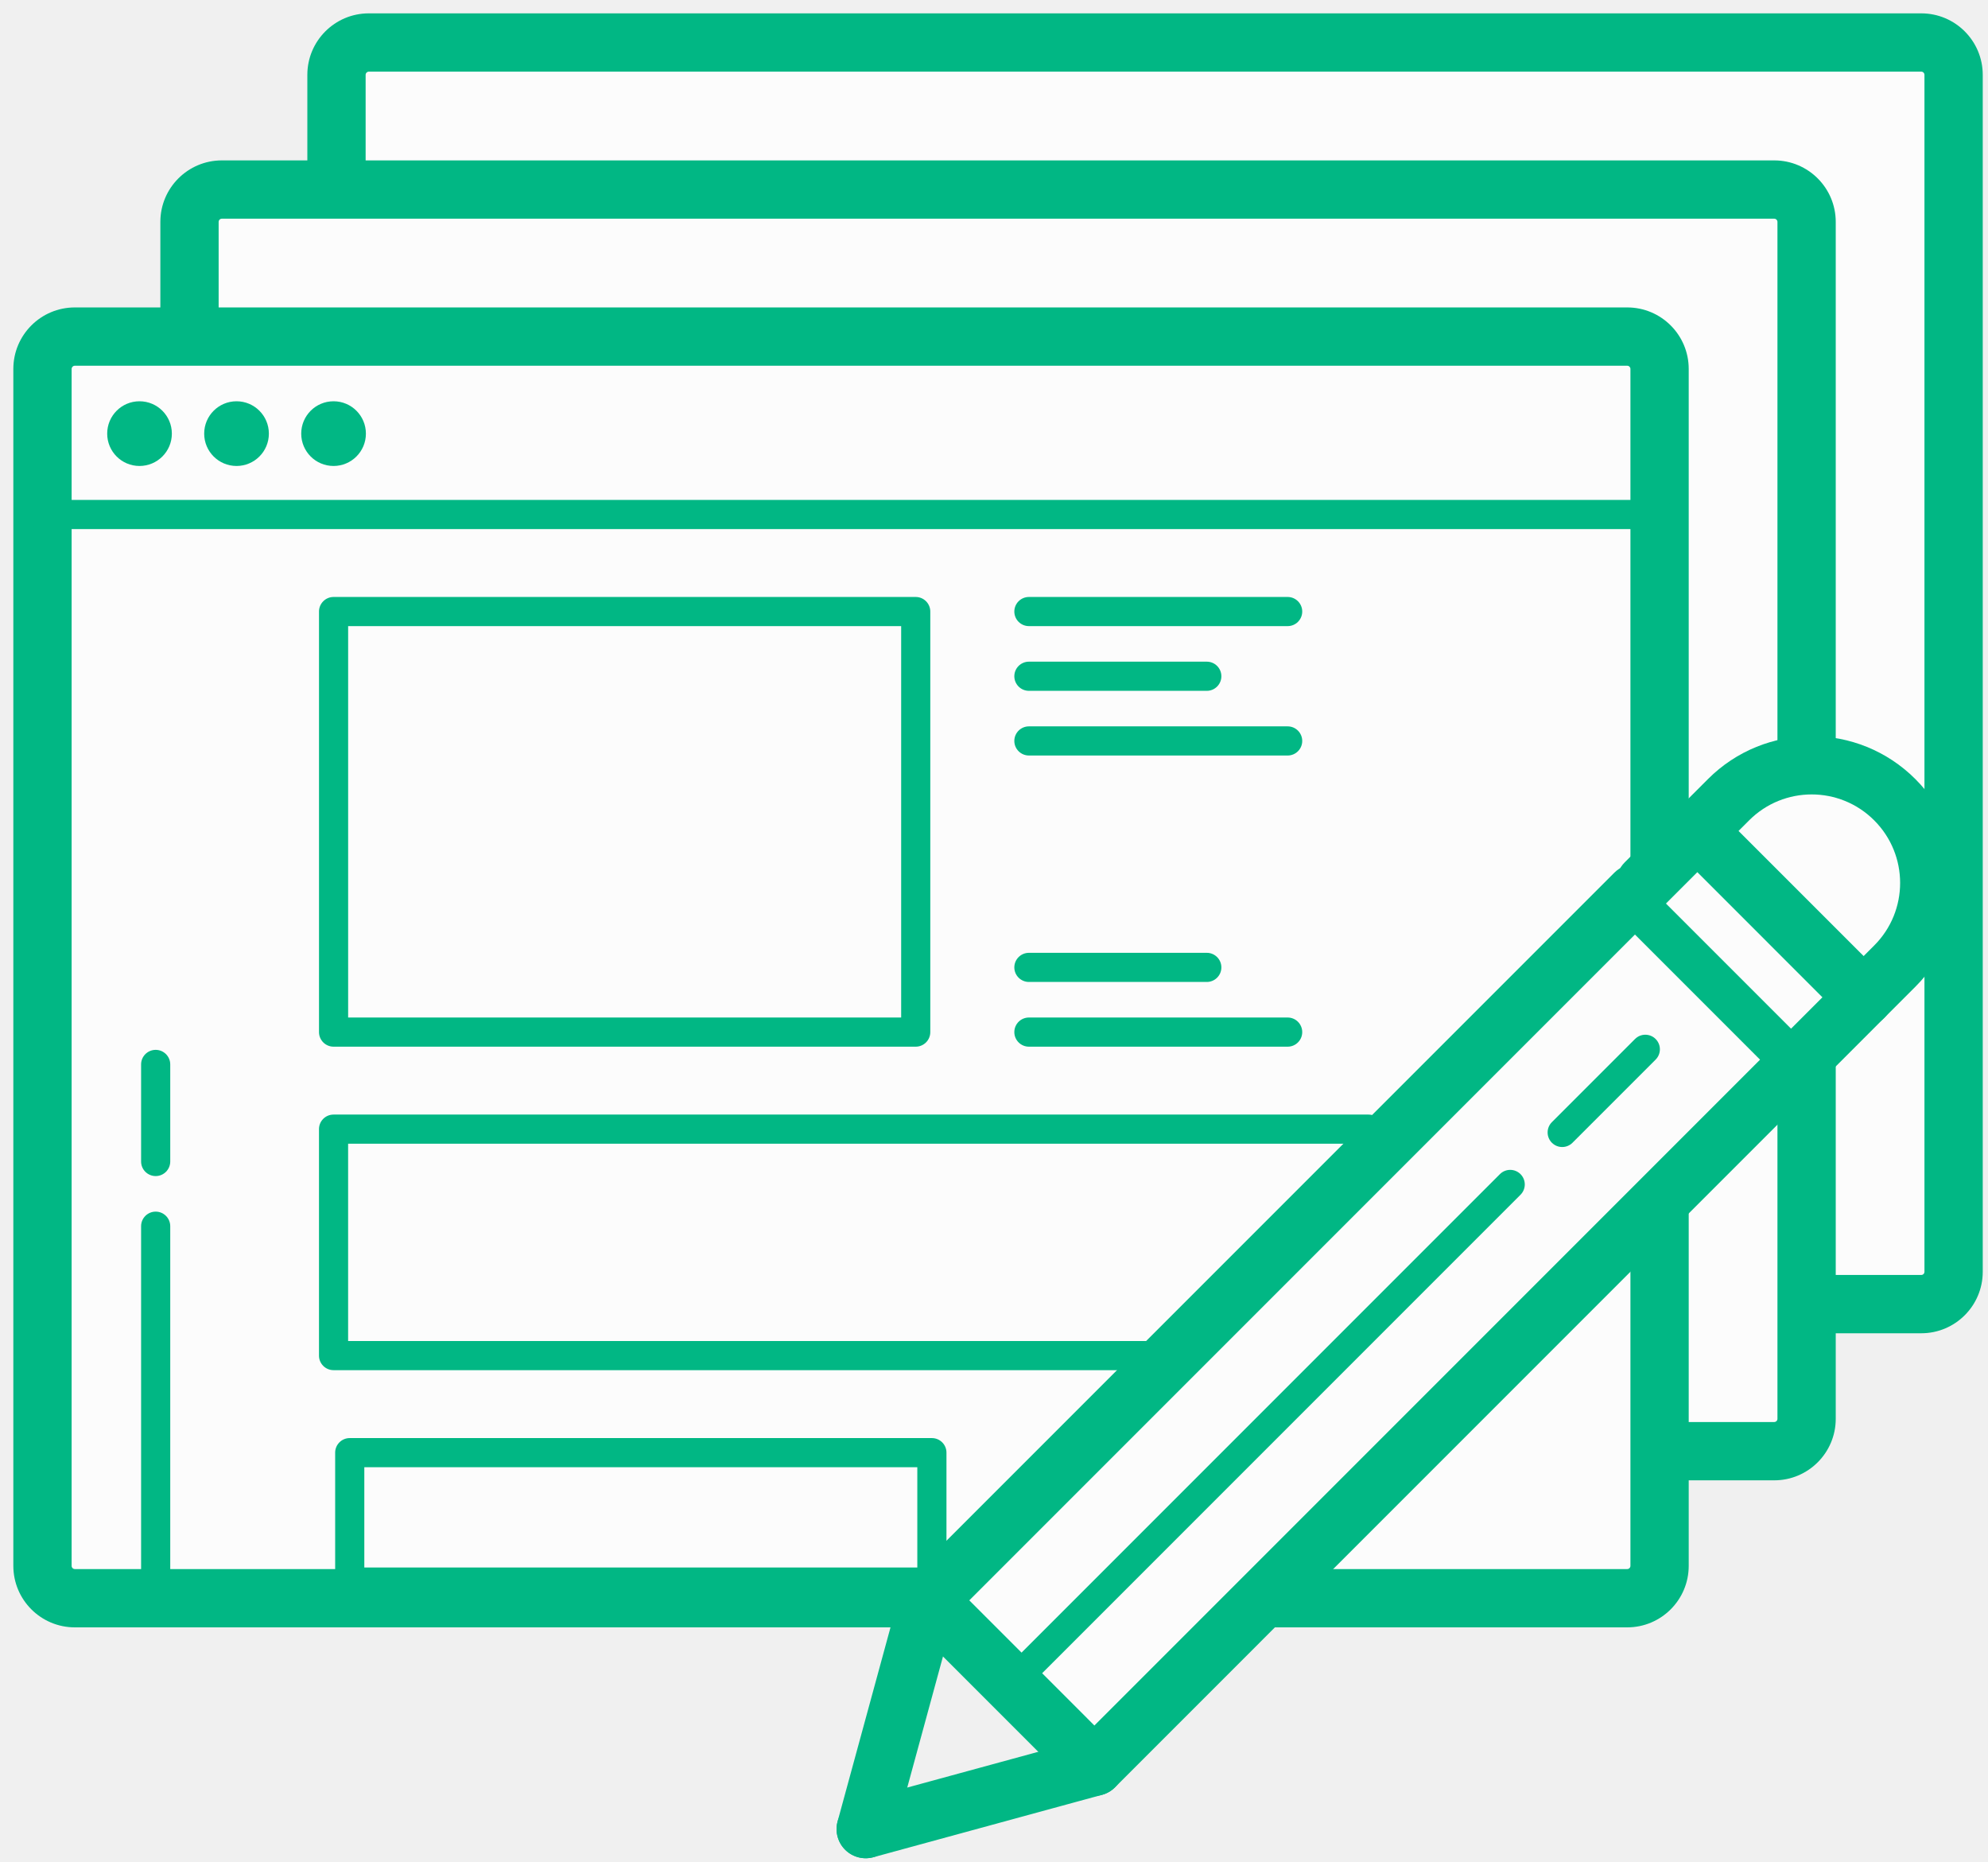
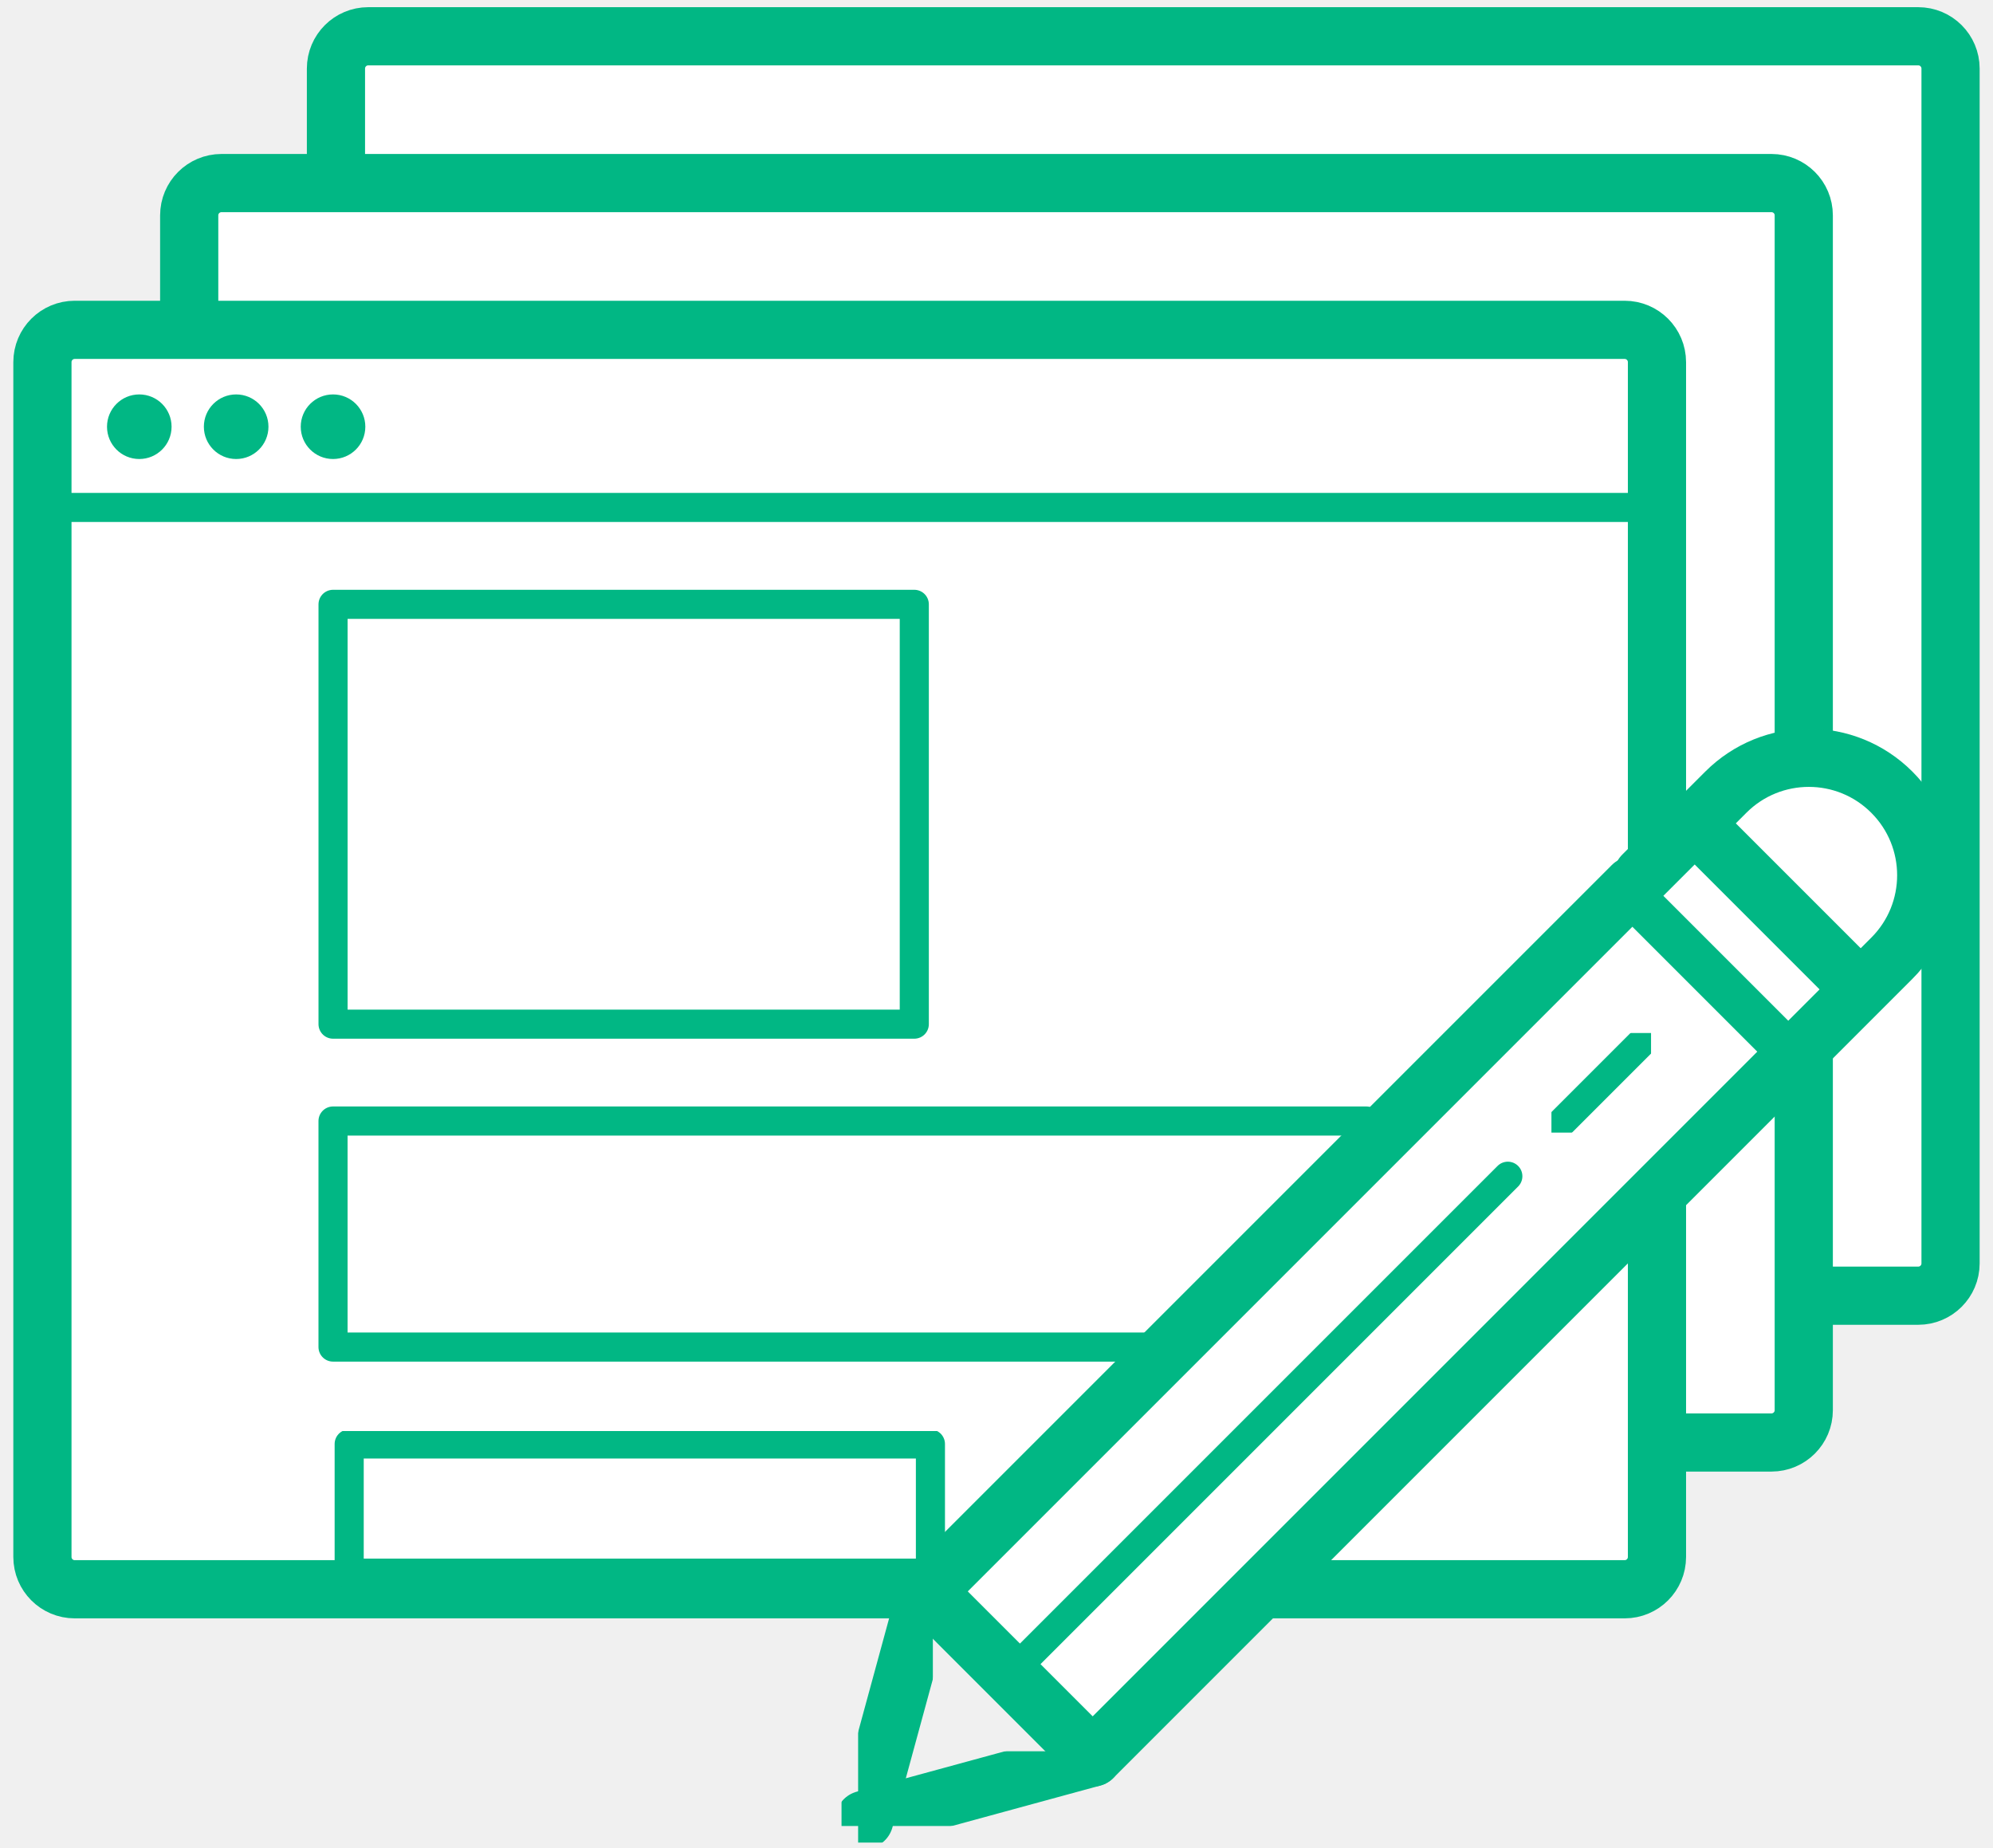
- <svg xmlns="http://www.w3.org/2000/svg" width="110px" height="103px" viewBox="0 0 110 103" version="1.1">
-   <defs />
-   <g id="Page-1" stroke="none" stroke-width="1" fill="none" fill-rule="evenodd">
-     <g id="Home-1" transform="translate(-166, -1388)">
-       <g id="Group-4" transform="translate(128, 883)">
-         <g id="icn-prototype" transform="translate(38, 505)">
-           <path d="M106.307,72.143 L20.408,72.143 C19.42,72.143 18.618,71.341 18.618,70.353 L18.618,13.535 L18.618,4.141 C18.618,3.152 19.42,2.351 20.408,2.351 L106.307,2.351 C107.295,2.351 108.097,3.152 108.097,4.141 L108.097,70.353 C108.097,71.341 107.295,72.143 106.307,72.143 Z" id="Fill" fill="#FCFCFC" />
-           <path d="M106.307,70.53 C106.405,70.53 106.484,70.451 106.484,70.353 L106.484,4.141 C106.484,4.043 106.405,3.963 106.307,3.963 L20.408,3.963 C20.31,3.963 20.231,4.043 20.231,4.141 L20.231,70.353 C20.231,70.451 20.31,70.53 20.408,70.53 L106.307,70.53 Z M106.307,73.755 L20.408,73.755 C18.529,73.755 17.006,72.232 17.006,70.353 L17.006,4.141 C17.006,2.262 18.529,0.739 20.408,0.739 L106.307,0.739 C108.186,0.739 109.709,2.262 109.709,4.141 L109.709,70.353 C109.709,72.232 108.186,73.755 106.307,73.755 Z" id="Stroke" fill="#01B784" fill-rule="nonzero" />
-           <path d="M98.172,80.277 L12.275,80.277 C11.287,80.277 10.485,79.476 10.485,78.488 L10.485,21.669 L10.485,12.275 C10.485,11.287 11.287,10.486 12.275,10.486 L98.172,10.486 C99.161,10.486 99.962,11.287 99.962,12.275 L99.962,78.488 C99.962,79.476 99.161,80.277 98.172,80.277" id="Fill" fill="#FCFCFC" />
-           <path d="M98.172,78.665 C98.27,78.665 98.35,78.585 98.35,78.488 L98.35,12.275 C98.35,12.178 98.27,12.098 98.172,12.098 L12.275,12.098 C12.177,12.098 12.098,12.178 12.098,12.275 L12.098,78.488 C12.098,78.585 12.177,78.665 12.275,78.665 L98.172,78.665 Z M98.172,81.89 L12.275,81.89 C10.396,81.89 8.873,80.366 8.873,78.488 L8.873,12.275 C8.873,10.397 10.396,8.873 12.275,8.873 L98.172,8.873 C100.051,8.873 101.575,10.397 101.575,12.275 L101.575,78.488 C101.575,80.366 100.051,81.89 98.172,81.89 Z" id="Stroke" fill="#01B784" fill-rule="nonzero" />
-           <path d="M90.038,88.411 L4.141,88.411 C3.152,88.411 2.351,87.61 2.351,86.621 L2.351,29.803 L2.351,20.409 C2.351,19.421 3.152,18.619 4.141,18.619 L90.038,18.619 C91.026,18.619 91.828,19.421 91.828,20.409 L91.828,86.621 C91.828,87.61 91.026,88.411 90.038,88.411" id="Fill" fill="#FCFCFC" />
-           <path d="M90.038,86.799 C90.136,86.799 90.215,86.719 90.215,86.621 L90.215,20.409 C90.215,20.311 90.136,20.232 90.038,20.232 L4.141,20.232 C4.043,20.232 3.963,20.311 3.963,20.409 L3.963,86.621 C3.963,86.719 4.043,86.799 4.141,86.799 L90.038,86.799 Z M90.038,90.024 L4.141,90.024 C2.262,90.024 0.738,88.5 0.738,86.621 L0.738,20.409 C0.738,18.53 2.262,17.007 4.141,17.007 L90.038,17.007 C91.917,17.007 93.44,18.53 93.44,20.409 L93.44,86.621 C93.44,88.5 91.917,90.024 90.038,90.024 Z" id="Stroke" fill="#01B784" fill-rule="nonzero" />
-           <path d="M2.35,29.268 L91.827,29.268 C92.272,29.268 92.633,28.907 92.633,28.461 C92.633,28.016 92.272,27.655 91.827,27.655 L2.35,27.655 C1.905,27.655 1.544,28.016 1.544,28.461 C1.544,28.907 1.905,29.268 2.35,29.268 Z" id="Stroke" fill="#01B784" fill-rule="nonzero" />
-           <path d="M9.509,23.988 C9.509,24.976 8.707,25.777 7.719,25.777 C6.73,25.777 5.931,24.976 5.931,23.988 C5.931,22.999 6.73,22.198 7.719,22.198 C8.707,22.198 9.509,22.999 9.509,23.988" id="Fill" fill="#01B784" />
-           <path d="M11.298,23.988 C11.298,22.999 12.099,22.198 13.088,22.198 C14.076,22.198 14.877,22.999 14.877,23.988 C14.877,24.976 14.076,25.777 13.088,25.777 C12.099,25.777 11.298,24.976 11.298,23.988" id="Fill" fill="#01B784" />
-           <path d="M16.667,23.988 C16.667,22.999 17.468,22.198 18.456,22.198 C19.445,22.198 20.246,22.999 20.246,23.988 C20.246,24.976 19.445,25.777 18.456,25.777 C17.468,25.777 16.667,24.976 16.667,23.988" id="Fill" fill="#01B784" />
-           <path d="M18.457,57.901 C18.012,57.901 17.651,57.54 17.651,57.095 L17.651,33.83 C17.651,33.385 18.012,33.024 18.457,33.024 L50.669,33.024 C51.114,33.024 51.475,33.385 51.475,33.83 L51.475,57.095 C51.475,57.54 51.114,57.901 50.669,57.901 L18.457,57.901 Z M49.863,56.289 L49.863,34.637 L19.263,34.637 L19.263,56.289 L49.863,56.289 Z" id="Stroke" fill="#01B784" fill-rule="nonzero" />
-           <path d="M19.351,88.323 C18.906,88.323 18.545,87.962 18.545,87.517 L18.545,80.359 C18.545,79.914 18.906,79.553 19.351,79.553 L51.563,79.553 C52.009,79.553 52.37,79.914 52.37,80.359 L52.37,87.517 C52.37,87.962 52.009,88.323 51.563,88.323 L19.351,88.323 Z M50.757,86.711 L50.757,81.166 L20.158,81.166 L20.158,86.711 L50.757,86.711 Z" id="Stroke" fill="#01B784" fill-rule="nonzero" />
-           <path d="M56.932,34.636 L71.249,34.636 C71.694,34.636 72.055,34.275 72.055,33.83 C72.055,33.385 71.694,33.024 71.249,33.024 L56.932,33.024 C56.486,33.024 56.125,33.385 56.125,33.83 C56.125,34.275 56.486,34.636 56.932,34.636 Z" id="Stroke" fill="#01B784" fill-rule="nonzero" />
-           <path d="M56.932,38.216 L66.775,38.216 C67.22,38.216 67.581,37.855 67.581,37.409 C67.581,36.964 67.22,36.603 66.775,36.603 L56.932,36.603 C56.486,36.603 56.125,36.964 56.125,37.409 C56.125,37.855 56.486,38.216 56.932,38.216 Z" id="Stroke" fill="#01B784" fill-rule="nonzero" />
-           <path d="M56.932,41.794 L71.249,41.794 C71.694,41.794 72.055,41.433 72.055,40.988 C72.055,40.543 71.694,40.182 71.249,40.182 L56.932,40.182 C56.486,40.182 56.125,40.543 56.125,40.988 C56.125,41.433 56.486,41.794 56.932,41.794 Z" id="Stroke" fill="#01B784" fill-rule="nonzero" />
-           <path d="M56.932,84.744 L66.775,84.744 C67.22,84.744 67.581,84.383 67.581,83.938 C67.581,83.492 67.22,83.131 66.775,83.131 L56.932,83.131 C56.486,83.131 56.125,83.492 56.125,83.938 C56.125,84.383 56.486,84.744 56.932,84.744 Z" id="Stroke" fill="#01B784" fill-rule="nonzero" />
-           <path d="M56.932,54.321 L66.775,54.321 C67.22,54.321 67.581,53.96 67.581,53.515 C67.581,53.07 67.22,52.709 66.775,52.709 L56.932,52.709 C56.486,52.709 56.125,53.07 56.125,53.515 C56.125,53.96 56.486,54.321 56.932,54.321 Z" id="Stroke" fill="#01B784" fill-rule="nonzero" />
-           <path d="M56.932,57.901 L71.249,57.901 C71.694,57.901 72.055,57.54 72.055,57.095 C72.055,56.649 71.694,56.288 71.249,56.288 L56.932,56.288 C56.486,56.288 56.125,56.649 56.125,57.095 C56.125,57.54 56.486,57.901 56.932,57.901 Z" id="Stroke" fill="#01B784" fill-rule="nonzero" />
-           <path d="M18.456,75.796 C18.01,75.796 17.65,75.435 17.65,74.99 L17.65,62.463 C17.65,62.018 18.01,61.657 18.456,61.657 L75.722,61.657 C76.167,61.657 76.528,62.018 76.528,62.463 L76.528,74.99 C76.528,75.435 76.167,75.796 75.722,75.796 L18.456,75.796 Z M74.916,74.184 L74.916,63.269 L19.262,63.269 L19.262,74.184 L74.916,74.184 Z" id="Stroke" fill="#01B784" fill-rule="nonzero" />
-           <path d="M7.807,71.411 L7.807,87.517 L9.42,87.517 L9.42,67.833 C9.42,67.387 9.059,67.026 8.614,67.026 C8.168,67.026 7.807,67.387 7.807,67.833 L7.807,87.517 C7.807,88.592 9.42,88.592 9.42,87.517 L9.42,71.411 C9.42,70.965 9.059,70.604 8.614,70.604 C8.168,70.604 7.807,70.965 7.807,71.411 Z" id="Stroke" fill="#01B784" fill-rule="nonzero" />
-           <path d="M9.42,64.253 L9.42,58.883 C9.42,58.438 9.059,58.077 8.614,58.077 C8.168,58.077 7.807,58.438 7.807,58.883 L7.807,64.253 C7.807,64.698 8.168,65.059 8.614,65.059 C9.059,65.059 9.42,64.698 9.42,64.253 Z" id="Stroke" fill="#01B784" fill-rule="nonzero" />
-           <polygon id="Fill" fill="#FCFCFC" points="90.465 49.418 99.667 58.62 60.555 97.733 51.353 88.529" />
-           <path d="M53.633,88.53 L60.555,95.453 L97.387,58.62 L90.465,51.698 L53.633,88.53 Z M91.605,48.277 L100.807,57.48 C101.437,58.109 101.437,59.13 100.807,59.76 L61.695,98.873 C61.066,99.503 60.045,99.503 59.415,98.873 L50.213,89.669 C49.583,89.04 49.583,88.019 50.213,87.389 L89.324,48.277 C89.954,47.648 90.975,47.648 91.605,48.277 Z" id="Stroke" fill="#01B784" fill-rule="nonzero" />
-           <g id="Group" transform="translate(55.59384, 64.12141)">
-             <path d="M27.969,1.401 L0.935,28.435" id="Fill" fill="#FFFFFF" />
-             <path d="M27.399,0.831 L0.365,27.865 C0.05,28.18 0.05,28.69 0.365,29.005 C0.68,29.32 1.19,29.32 1.505,29.005 L28.539,1.971 C28.854,1.656 28.854,1.146 28.539,0.831 C28.224,0.516 27.714,0.516 27.399,0.831 Z" id="Stroke" fill="#01B784" fill-rule="nonzero" />
+ <svg xmlns="http://www.w3.org/2000/svg" xmlns:xlink="http://www.w3.org/1999/xlink" width="137px" height="127px" viewBox="0 0 137 127" version="1.1">
+   <defs>
+     <polygon id="path-1" points="0 126.423 134.996 126.423 134.996 0 0 0" />
+   </defs>
+   <g id="Icons" stroke="none" stroke-width="1" fill="none" fill-rule="evenodd">
+     <g id="Version-2" transform="translate(-395, -674)">
+       <g id="icn-prototype" transform="translate(396, 674.5775)">
+         <path d="M130.861,88.485 L24.314,88.485 C23.088,88.485 22.094,87.491 22.094,86.265 L22.094,15.788 L22.094,4.136 C22.094,2.91 23.088,1.916 24.314,1.916 L130.861,1.916 C132.087,1.916 133.082,2.91 133.082,4.136 L133.082,86.265 C133.082,87.491 132.087,88.485 130.861,88.485 Z" id="Fill" fill="#FFFFFF" />
+         <path d="M130.861,88.485 L24.314,88.485 C23.088,88.485 22.094,87.491 22.094,86.265 L22.094,15.788 L22.094,4.136 C22.094,2.91 23.088,1.916 24.314,1.916 L130.861,1.916 C132.087,1.916 133.082,2.91 133.082,4.136 L133.082,86.265 C133.082,87.491 132.087,88.485 130.861,88.485 Z" id="Stroke" stroke="#01B784" stroke-width="4" stroke-linecap="round" stroke-linejoin="round" />
+         <path d="M120.771,98.575 L14.226,98.575 C13,98.575 12.006,97.581 12.006,96.355 L12.006,25.878 L12.006,14.226 C12.006,13 13,12.006 14.226,12.006 L120.771,12.006 C121.997,12.006 122.992,13 122.992,14.226 L122.992,96.355 C122.992,97.581 121.997,98.575 120.771,98.575" id="Fill" fill="#FFFFFF" />
+         <path d="M120.771,98.575 L14.226,98.575 C13,98.575 12.006,97.581 12.006,96.355 L12.006,25.878 L12.006,14.226 C12.006,13 13,12.006 14.226,12.006 L120.771,12.006 C121.997,12.006 122.992,13 122.992,14.226 L122.992,96.355 C122.992,97.581 121.997,98.575 120.771,98.575 Z" id="Stroke" stroke="#01B784" stroke-width="4" stroke-linecap="round" stroke-linejoin="round" />
+         <path d="M110.681,108.664 L4.136,108.664 C2.91,108.664 1.916,107.67 1.916,106.444 L1.916,35.967 L1.916,24.315 C1.916,23.089 2.91,22.095 4.136,22.095 L110.681,22.095 C111.907,22.095 112.901,23.089 112.901,24.315 L112.901,106.444 C112.901,107.67 111.907,108.664 110.681,108.664" id="Fill" fill="#FFFFFF" />
+         <path d="M110.681,108.664 L4.136,108.664 C2.91,108.664 1.916,107.67 1.916,106.444 L1.916,35.967 L1.916,24.315 C1.916,23.089 2.91,22.095 4.136,22.095 L110.681,22.095 C111.907,22.095 112.901,23.089 112.901,24.315 L112.901,106.444 C112.901,107.67 111.907,108.664 110.681,108.664 Z" id="Stroke" stroke="#01B784" stroke-width="4" stroke-linecap="round" stroke-linejoin="round" />
+         <path d="M1.915,34.303 L112.901,34.303" id="Stroke" stroke="#01B784" stroke-width="2" stroke-linecap="round" stroke-linejoin="round" />
+         <path d="M10.794,28.754 C10.794,29.98 9.8,30.974 8.574,30.974 C7.348,30.974 6.356,29.98 6.356,28.754 C6.356,27.528 7.348,26.534 8.574,26.534 C9.8,26.534 10.794,27.528 10.794,28.754" id="Fill" fill="#01B784" />
+         <path d="M13.014,28.754 C13.014,27.528 14.008,26.534 15.234,26.534 C16.46,26.534 17.454,27.528 17.454,28.754 C17.454,29.98 16.46,30.974 15.234,30.974 C14.008,30.974 13.014,29.98 13.014,28.754" id="Fill" fill="#01B784" />
+         <path d="M19.673,28.754 C19.673,27.528 20.667,26.534 21.893,26.534 C23.119,26.534 24.113,27.528 24.113,28.754 C24.113,29.98 23.119,30.974 21.893,30.974 C20.667,30.974 19.673,29.98 19.673,28.754" id="Fill" fill="#01B784" />
+         <mask id="mask-2" fill="white">
+           <use xlink:href="#path-1" />
+         </mask>
+         <g id="Clip" />
+         <polygon id="Stroke" stroke="#01B784" stroke-width="2" stroke-linecap="round" stroke-linejoin="round" mask="url(#mask-2)" points="21.894 69.82 61.849 69.82 61.849 40.963 21.894 40.963" />
+         <polygon id="Stroke" stroke="#01B784" stroke-width="2" stroke-linecap="round" stroke-linejoin="round" mask="url(#mask-2)" points="23.003 107.555 62.958 107.555 62.958 98.677 23.003 98.677" />
+         <path d="M69.617,40.962 L87.376,40.962" id="Stroke" stroke="#01B784" stroke-width="2" stroke-linecap="round" stroke-linejoin="round" mask="url(#mask-2)" />
+         <path d="M69.617,45.402 L81.826,45.402" id="Stroke" stroke="#01B784" stroke-width="2" stroke-linecap="round" stroke-linejoin="round" mask="url(#mask-2)" />
+         <path d="M69.617,49.841 L87.376,49.841" id="Stroke" stroke="#01B784" stroke-width="2" stroke-linecap="round" stroke-linejoin="round" mask="url(#mask-2)" />
+         <path d="M69.617,103.115 L81.826,103.115" id="Stroke" stroke="#01B784" stroke-width="2" stroke-linecap="round" stroke-linejoin="round" mask="url(#mask-2)" />
+         <path d="M69.617,65.379 L81.826,65.379" id="Stroke" stroke="#01B784" stroke-width="2" stroke-linecap="round" stroke-linejoin="round" mask="url(#mask-2)" />
+         <path d="M69.617,69.819 L87.376,69.819" id="Stroke" stroke="#01B784" stroke-width="2" stroke-linecap="round" stroke-linejoin="round" mask="url(#mask-2)" />
+         <polygon id="Stroke" stroke="#01B784" stroke-width="2" stroke-linecap="round" stroke-linejoin="round" mask="url(#mask-2)" points="21.892 92.016 92.924 92.016 92.924 76.478 21.892 76.478" />
+         <polyline id="Stroke" stroke="#01B784" stroke-width="2" stroke-linecap="round" stroke-linejoin="round" mask="url(#mask-2)" points="9.684 87.577 9.684 107.555 9.684 83.139" />
+         <path d="M9.684,78.698 L9.684,72.038" id="Stroke" stroke="#01B784" stroke-width="2" stroke-linecap="round" stroke-linejoin="round" mask="url(#mask-2)" />
+         <polygon id="Fill" fill="#FFFFFF" mask="url(#mask-2)" points="111.211 60.297 122.625 71.711 74.112 120.227 62.697 108.811" />
+         <polygon id="Stroke" stroke="#01B784" stroke-width="4" stroke-linecap="round" stroke-linejoin="round" mask="url(#mask-2)" points="111.211 60.297 122.625 71.711 74.112 120.227 62.697 108.811" />
+         <g id="Group" mask="url(#mask-2)">
+           <g transform="translate(68.95775, 79.53521)">
+             <path d="M33.692,0.738 L0.16,34.27" id="Fill" stroke="none" fill="#FFFFFF" fill-rule="evenodd" />
+             <path d="M33.692,0.738 L0.16,34.27" id="Stroke" stroke="#01B784" stroke-width="2" fill="none" stroke-linecap="round" stroke-linejoin="round" />
          </g>
-           <g id="Group" transform="translate(84.93504, 57.13812)">
-             <path d="M1.504,5.508 L6.104,0.908" id="Fill" fill="#FFFFFF" />
-             <path d="M2.074,6.078 L6.674,1.478 C6.989,1.163 6.989,0.653 6.674,0.338 C6.359,0.023 5.849,0.023 5.534,0.338 L0.934,4.938 C0.619,5.253 0.619,5.764 0.934,6.078 C1.249,6.393 1.759,6.393 2.074,6.078 Z" id="Stroke" fill="#01B784" fill-rule="nonzero" />
+         </g>
+         <g id="Group" mask="url(#mask-2)">
+           <g transform="translate(105.3521, 70.87324)">
+             <path d="M0.865,5.832 L6.571,0.126" id="Fill" stroke="none" fill="#FFFFFF" fill-rule="evenodd" />
+             <path d="M0.865,5.832 L6.571,0.126" id="Stroke" stroke="#01B784" stroke-width="2" fill="none" stroke-linecap="round" stroke-linejoin="round" />
          </g>
-           <g id="Group" transform="translate(88.76166, 40.15111)">
-             <path d="M11.481,17.894 L16.082,13.292 C18.624,10.752 18.624,6.632 16.082,4.09 C13.541,1.548 9.421,1.548 6.881,4.09 L2.279,8.692" id="Fill" fill="#FCFCFC" />
-             <path d="M12.622,19.034 L17.222,14.432 C20.393,11.263 20.393,6.121 17.222,2.95 C14.052,-0.222 8.91,-0.222 5.74,2.95 L1.139,7.552 C0.509,8.181 0.509,9.202 1.139,9.832 C1.768,10.462 2.789,10.462 3.419,9.832 L8.021,5.23 C9.932,3.318 13.031,3.318 14.941,5.23 C16.854,7.142 16.854,10.241 14.942,12.152 L10.341,16.754 C9.711,17.384 9.711,18.405 10.341,19.035 C10.971,19.664 11.992,19.664 12.622,19.034 Z" id="Stroke" fill="#01B784" fill-rule="nonzero" />
+         </g>
+         <g id="Group" mask="url(#mask-2)">
+           <g transform="translate(111.0986, 50.80282)">
+             <path d="M12.241,20.196 L17.947,14.488 C21.1,11.337 21.1,6.226 17.947,3.073 C14.796,-0.08 9.686,-0.08 6.535,3.073 L0.827,8.781" id="Fill" stroke="none" fill="#FFFFFF" fill-rule="evenodd" />
+             <path d="M12.241,20.196 L17.947,14.488 C21.1,11.337 21.1,6.226 17.947,3.073 C14.796,-0.08 9.686,-0.08 6.535,3.073 L0.827,8.781" id="Stroke" stroke="#01B784" stroke-width="4" fill="none" stroke-linecap="round" stroke-linejoin="round" />
          </g>
-           <g id="Group" transform="translate(92.6564, 44.78393)">
-             <path d="M1.835,1.758 L10.463,10.386" id="Fill" fill="#FFFFFF" />
-             <path d="M0.695,2.898 L9.322,11.526 C9.952,12.155 10.973,12.155 11.603,11.526 C12.232,10.896 12.232,9.875 11.603,9.245 L2.975,0.618 C2.345,-0.012 1.324,-0.012 0.695,0.618 C0.065,1.247 0.065,2.268 0.695,2.898 Z" id="Stroke" fill="#01B784" fill-rule="nonzero" />
+         </g>
+         <g id="Group" mask="url(#mask-2)">
+           <g transform="translate(115.9296, 56.5493)">
+             <path d="M0.276,0.18 L10.978,10.882" id="Fill" stroke="none" fill="#FFFFFF" fill-rule="evenodd" />
+             <path d="M0.276,0.18 L10.978,10.882" id="Stroke" stroke="#01B784" stroke-width="4" fill="none" stroke-linecap="round" stroke-linejoin="round" />
          </g>
-           <g id="Group" transform="translate(45.522, 86.47931)">
-             <path d="M5.83,2.05 L2.379,14.704" id="Fill" fill="#FFFFFF" />
-             <path d="M4.275,1.626 L0.823,14.28 C0.589,15.139 1.096,16.025 1.955,16.26 C2.814,16.494 3.7,15.988 3.935,15.128 L7.386,2.475 C7.62,1.616 7.114,0.729 6.255,0.495 C5.396,0.261 4.509,0.767 4.275,1.626 Z" id="Stroke" fill="#01B784" fill-rule="nonzero" />
+         </g>
+         <g id="Group" mask="url(#mask-2)">
+           <g transform="translate(57.46479, 108.2676)">
+             <path d="M5.232,0.543 L0.951,16.239" id="Fill" stroke="none" fill="#FFFFFF" fill-rule="evenodd" />
+             <path d="M5.232,0.543 L0.951,16.239" id="Stroke" stroke="#01B784" stroke-width="4" fill="none" stroke-linecap="round" stroke-linejoin="round" />
          </g>
-           <g id="Group" transform="translate(45.522, 95.74495)" fill-rule="nonzero" fill="#01B784">
-             <path d="M14.609,0.432 L1.955,3.884 C1.096,4.118 0.59,5.004 0.824,5.863 C1.059,6.723 1.945,7.229 2.804,6.995 L15.458,3.543 C16.317,3.309 16.823,2.423 16.589,1.563 C16.355,0.704 15.468,0.198 14.609,0.432 Z" id="Stroke" />
+         </g>
+         <g id="Group" mask="url(#mask-2)">
+           <g transform="translate(57.46479, 119.7606)">
+             <path d="M16.647,0.466 L0.952,4.747" id="Fill" stroke="none" fill="#FFFFFF" fill-rule="evenodd" />
+             <path d="M16.647,0.466 L0.952,4.747" id="Stroke" stroke="#01B784" stroke-width="4" fill="none" stroke-linecap="round" stroke-linejoin="round" />
          </g>
        </g>
      </g>
    </g>
  </g>
</svg>
